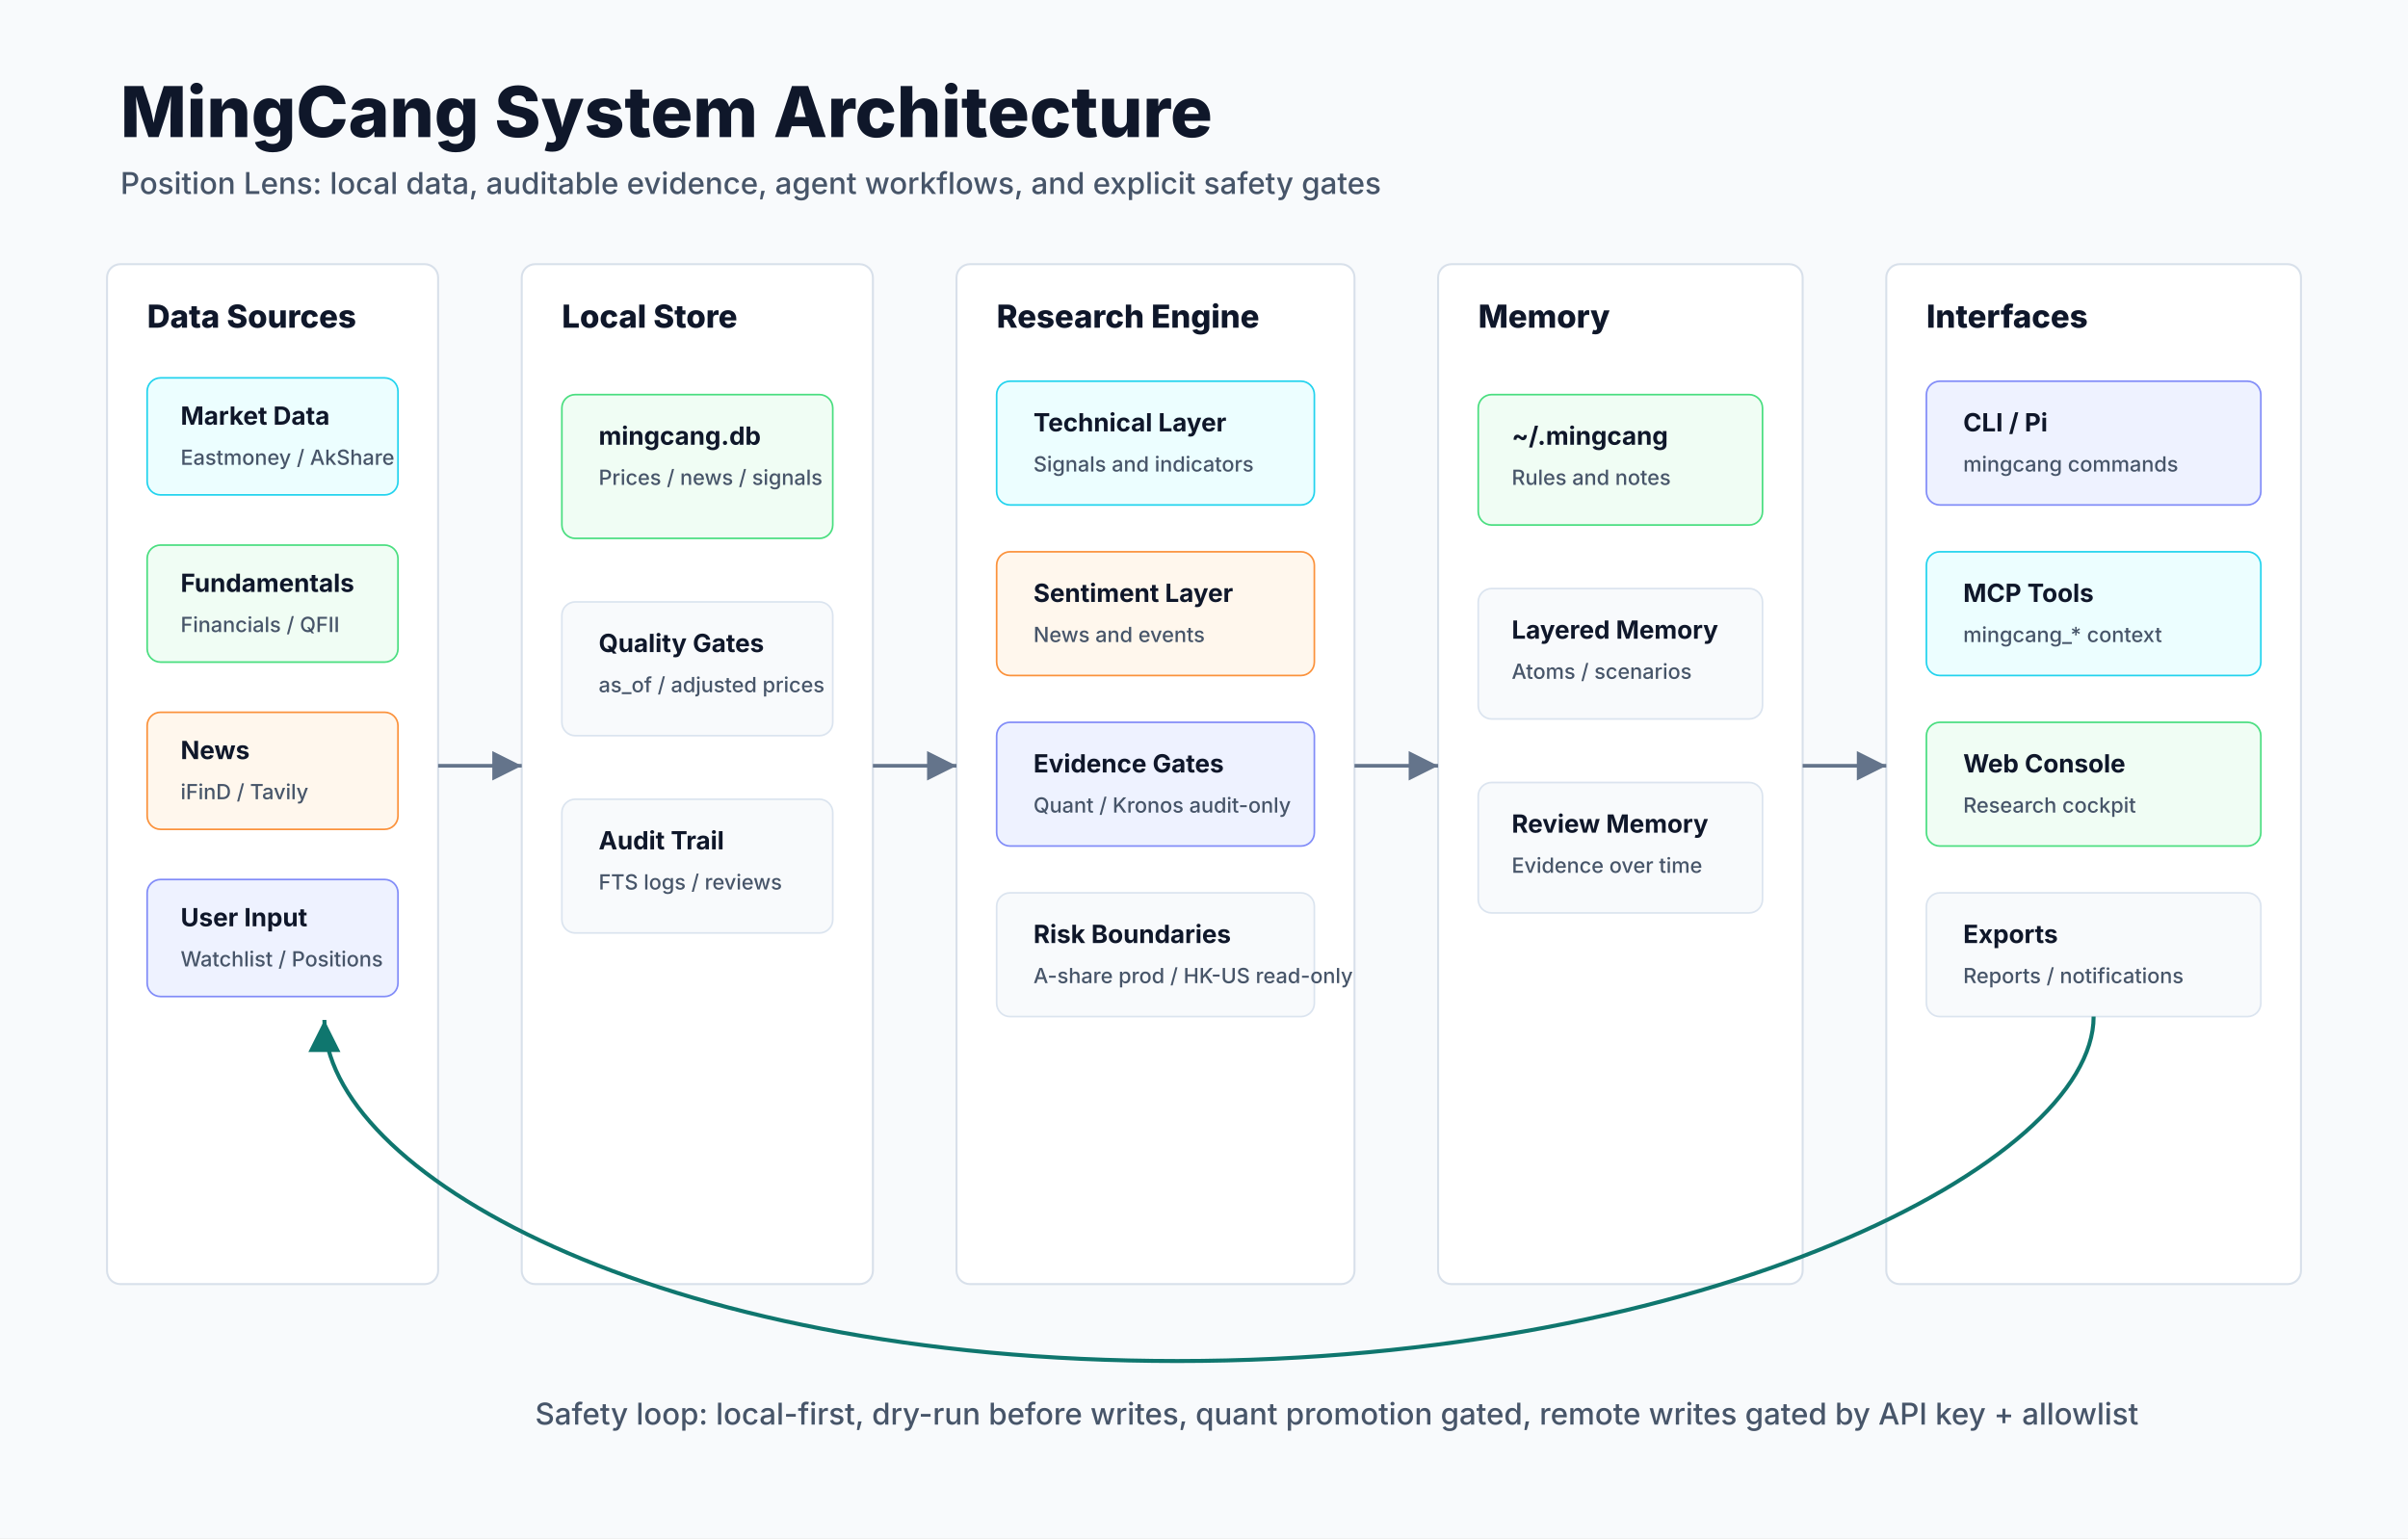
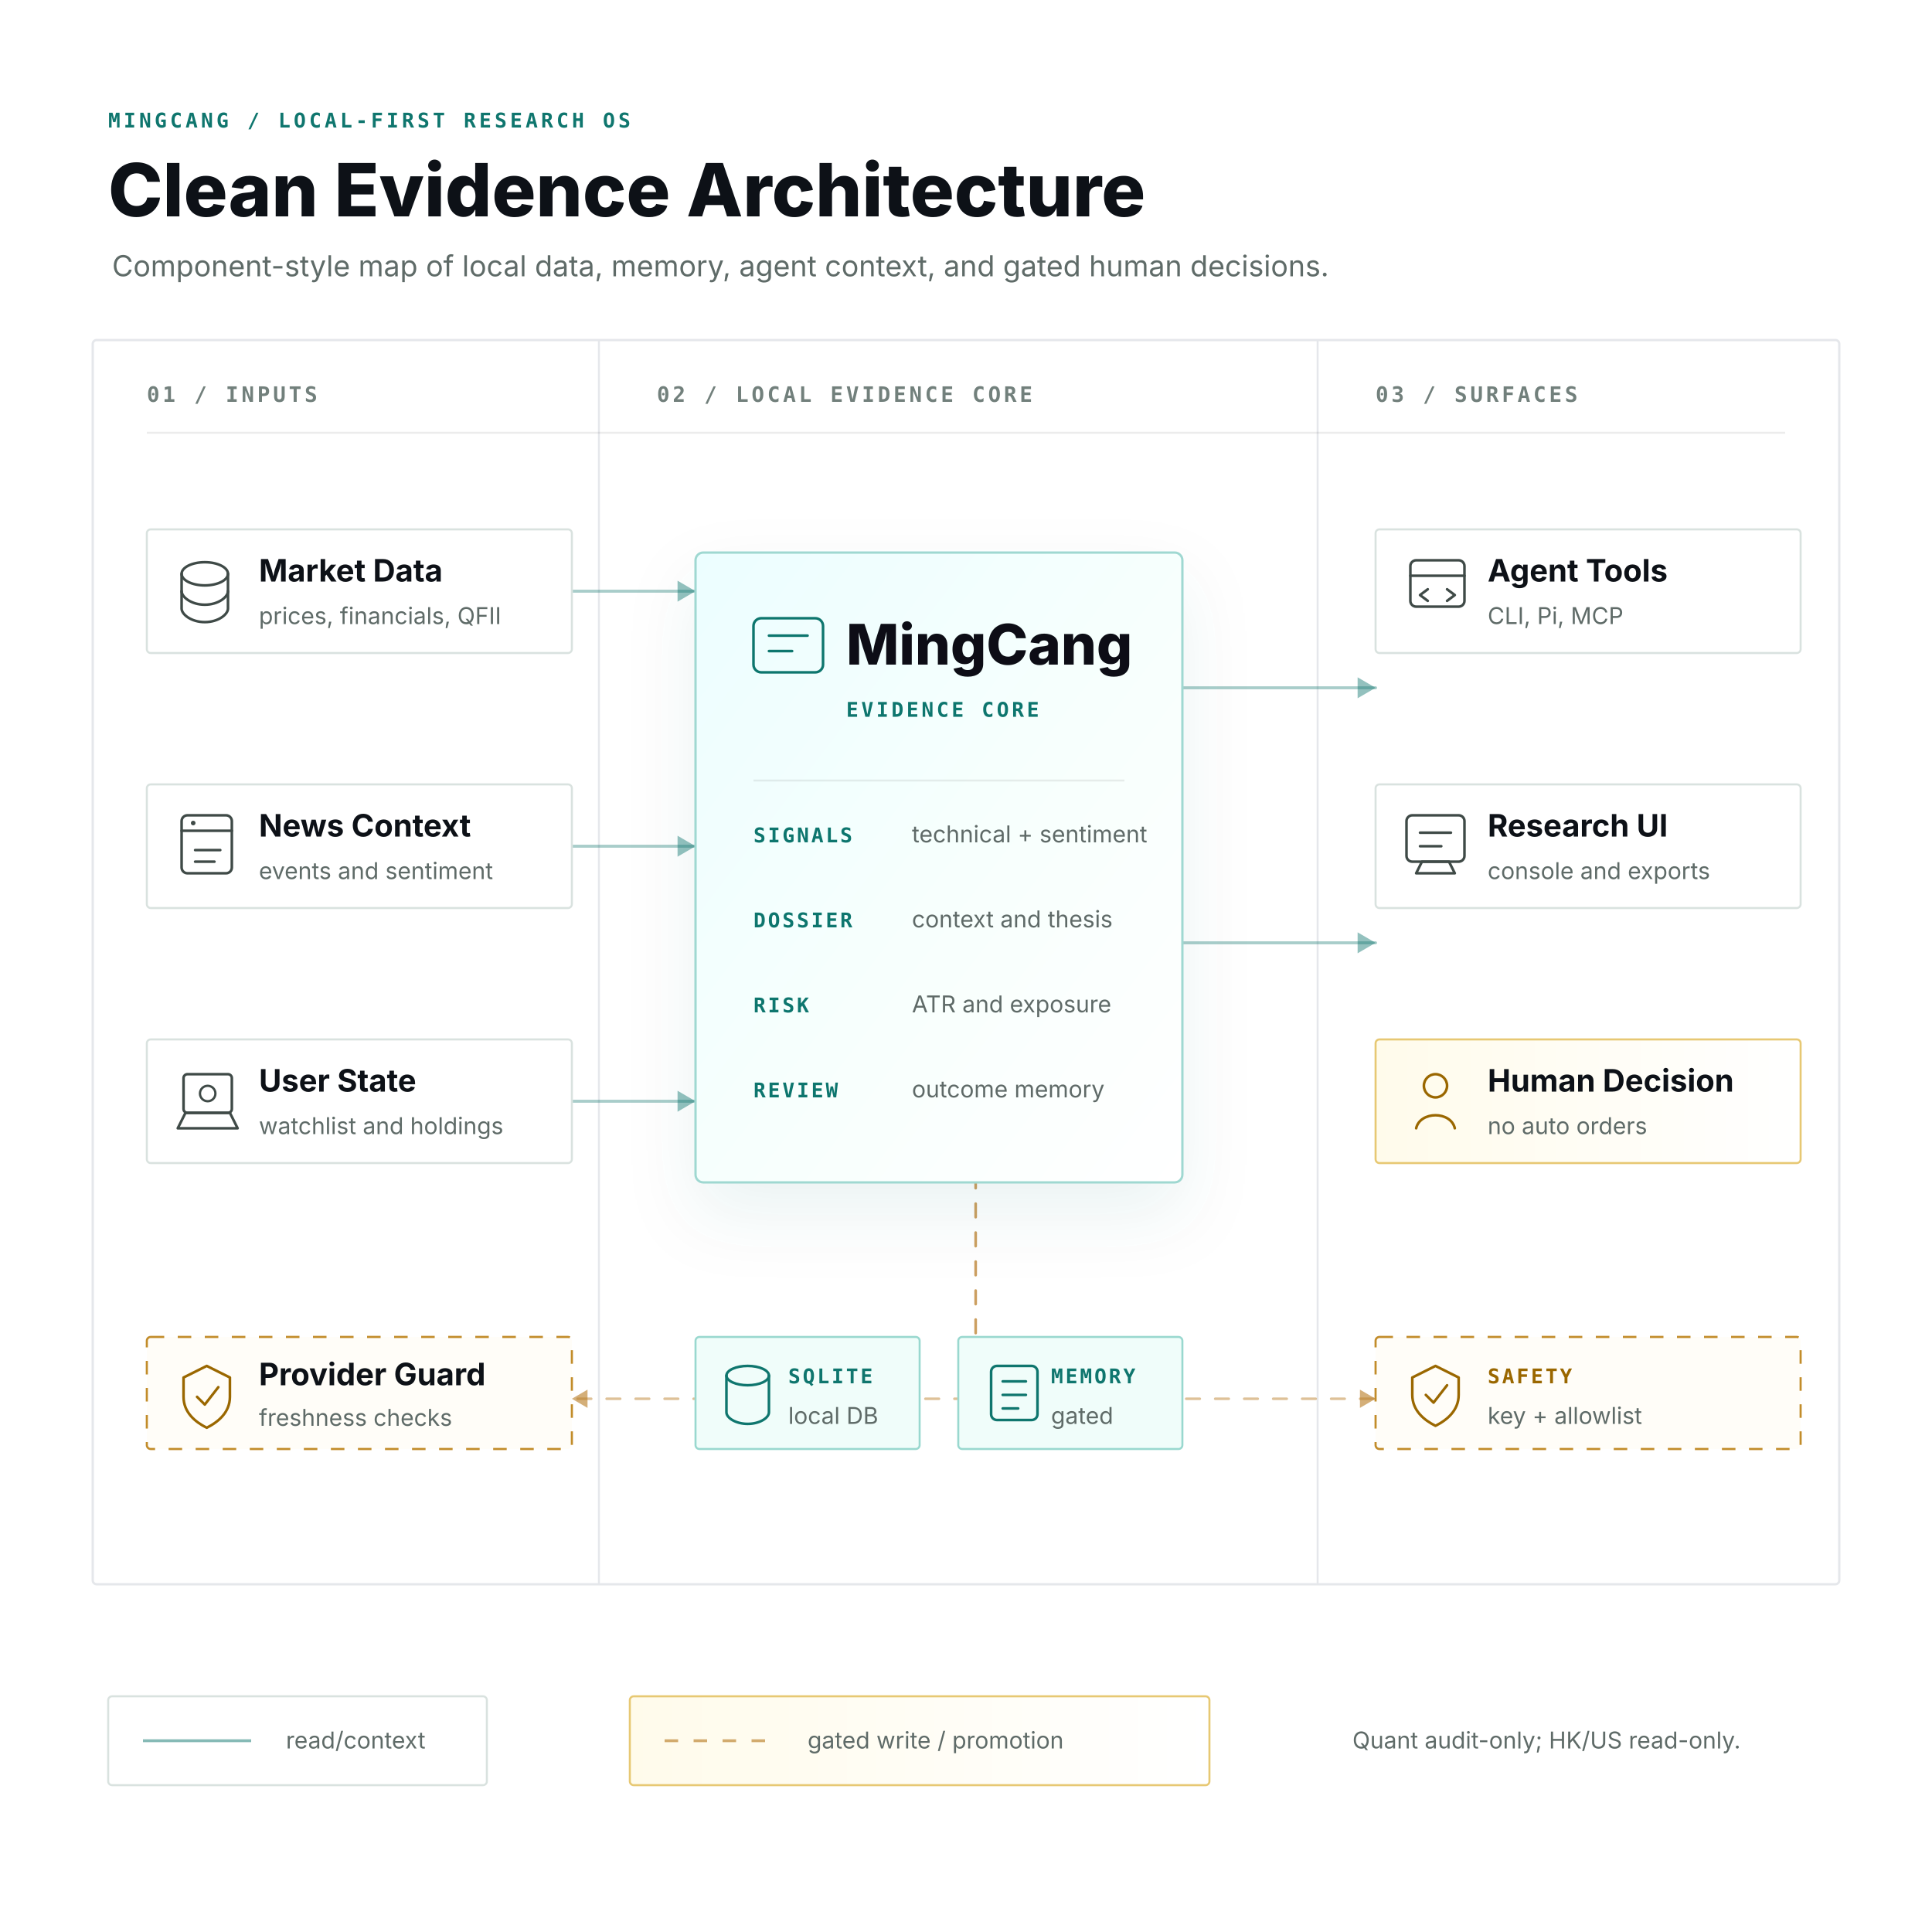
- <svg xmlns="http://www.w3.org/2000/svg" width="1440" height="920" viewBox="0 0 1440 920" role="img" aria-labelledby="title desc">
+ <svg xmlns="http://www.w3.org/2000/svg" width="1000" height="1000" viewBox="0 0 1000 1000" role="img" aria-labelledby="title desc">
  <defs>
+     <linearGradient id="coreFill" x1="0" x2="1" y1="0" y2="1">
+       <stop offset="0" stop-color="#ecfeff" />
+       <stop offset="0.58" stop-color="#f8fffd" />
+       <stop offset="1" stop-color="#ffffff" />
+     </linearGradient>
+     <linearGradient id="warmFill" x1="0" x2="1">
+       <stop offset="0" stop-color="#fffbeb" />
+       <stop offset="1" stop-color="#ffffff" />
+     </linearGradient>
+     <filter id="soft" x="-20%" y="-20%" width="140%" height="140%">
+       <feDropShadow dx="0" dy="16" stdDeviation="18" flood-color="#0f766e" flood-opacity="0.08" />
+     </filter>
+     <marker id="arrow" markerWidth="9" markerHeight="9" refX="7" refY="4.5" orient="auto">
+       <path d="M1 1 L7 4.5 L1 8 Z" fill="#0f766e" opacity="0.45" />
+     </marker>
+     <marker id="arrowWarm" markerWidth="9" markerHeight="9" refX="7" refY="4.5" orient="auto">
+       <path d="M1 1 L7 4.5 L1 8 Z" fill="#b7791f" opacity="0.60" />
+     </marker>
    <style>
-       .bg { fill: #f8fafc; }
-       .title { font: 800 42px -apple-system, BlinkMacSystemFont, "Segoe UI", sans-serif; fill: #0f172a; letter-spacing: 0; }
-       .subtitle { font: 500 18px -apple-system, BlinkMacSystemFont, "Segoe UI", sans-serif; fill: #475569; letter-spacing: 0; }
-       .lane { fill: #ffffff; stroke: #d8e0ea; stroke-width: 1.2; }
-       .laneTitle { font: 800 19px -apple-system, BlinkMacSystemFont, "Segoe UI", sans-serif; fill: #0f172a; letter-spacing: 0; }
-       .label { font: 720 15px -apple-system, BlinkMacSystemFont, "Segoe UI", sans-serif; fill: #0f172a; letter-spacing: 0; }
-       .small { font: 500 12.5px -apple-system, BlinkMacSystemFont, "Segoe UI", sans-serif; fill: #475569; letter-spacing: 0; }
-       .card { fill: #f8fafc; stroke: #dbe4ef; stroke-width: 1; }
-       .accent1 { fill: #ecfeff; stroke: #22d3ee; }
-       .accent2 { fill: #f0fdf4; stroke: #4ade80; }
-       .accent3 { fill: #fff7ed; stroke: #fb923c; }
-       .accent4 { fill: #eef2ff; stroke: #818cf8; }
-       .line { stroke: #64748b; stroke-width: 2.2; fill: none; marker-end: url(#arrow); }
-       .safe { stroke: #0f766e; stroke-width: 2.4; fill: none; marker-end: url(#arrowSafe); }
+       .bg { fill: #ffffff; }
+       .frame { fill: #ffffff; stroke: #e5e7eb; stroke-width: 1.2; }
+       .sectionLine { stroke: #e5e7eb; stroke-width: 1; }
+       .hair { stroke: #0d1117; stroke-opacity: 0.08; stroke-width: 1; }
+       .trace { fill: none; stroke: #0f766e; stroke-opacity: 0.36; stroke-width: 1.55; stroke-linecap: round; marker-end: url(#arrow); }
+       .traceWarm { fill: none; stroke: #b7791f; stroke-opacity: 0.46; stroke-width: 1.35; stroke-linecap: round; stroke-dasharray: 7 8; marker-end: url(#arrowWarm); }
+       .kicker { font: 650 10.5px ui-monospace, SFMono-Regular, Menlo, Monaco, Consolas, monospace; fill: #0f766e; letter-spacing: 0.16em; }
+       .title { font: 760 38px ui-sans-serif, -apple-system, BlinkMacSystemFont, "Segoe UI", sans-serif; fill: #0d1117; letter-spacing: 0; }
+       .subtitle { font: 430 15px ui-sans-serif, -apple-system, BlinkMacSystemFont, "Segoe UI", sans-serif; fill: #5f6b68; letter-spacing: 0; }
+       .column { font: 700 11px ui-monospace, SFMono-Regular, Menlo, Monaco, Consolas, monospace; fill: #72807c; letter-spacing: 0.14em; }
+       .label { font: 730 16px ui-sans-serif, -apple-system, BlinkMacSystemFont, "Segoe UI", sans-serif; fill: #0d1117; letter-spacing: 0; }
+       .small { font: 430 12px ui-sans-serif, -apple-system, BlinkMacSystemFont, "Segoe UI", sans-serif; fill: #5f6b68; letter-spacing: 0; }
+       .micro { font: 650 10.5px ui-monospace, SFMono-Regular, Menlo, Monaco, Consolas, monospace; fill: #0f766e; letter-spacing: 0.11em; }
+       .microWarm { font: 650 10.5px ui-monospace, SFMono-Regular, Menlo, Monaco, Consolas, monospace; fill: #9a6700; letter-spacing: 0.11em; }
+       .node { fill: #ffffff; stroke: #d9e2df; stroke-width: 1.05; }
+       .nodeTeal { fill: #f0fdfa; stroke: #99d8cf; stroke-width: 1.05; }
+       .nodeWarm { fill: url(#warmFill); stroke: #e7c873; stroke-width: 1.05; }
+       .nodeDashed { fill: #fffdf8; stroke: #c28c2a; stroke-width: 1.1; stroke-dasharray: 7 7; }
+       .iconStroke { fill: none; stroke: #3f4a47; stroke-width: 1.35; stroke-linecap: round; stroke-linejoin: round; }
+       .iconTeal { fill: none; stroke: #0f766e; stroke-width: 1.35; stroke-linecap: round; stroke-linejoin: round; }
+       .iconWarm { fill: none; stroke: #9a6700; stroke-width: 1.35; stroke-linecap: round; stroke-linejoin: round; }
+       .corePanel { fill: url(#coreFill); stroke: #9fd8d1; stroke-width: 1.2; }
+       .coreTitle { font: 780 29px ui-sans-serif, -apple-system, BlinkMacSystemFont, "Segoe UI", sans-serif; fill: #0d1117; letter-spacing: 0; }
+       .coreSub { font: 650 10.5px ui-monospace, SFMono-Regular, Menlo, Monaco, Consolas, monospace; fill: #0f766e; letter-spacing: 0.14em; }
    </style>
-     <marker id="arrow" markerWidth="12" markerHeight="12" refX="10" refY="6" orient="auto">
-       <path d="M2 2 L10 6 L2 10 Z" fill="#64748b" />
-     </marker>
-     <marker id="arrowSafe" markerWidth="12" markerHeight="12" refX="10" refY="6" orient="auto">
-       <path d="M2 2 L10 6 L2 10 Z" fill="#0f766e" />
-     </marker>
  </defs>
-   <rect class="bg" width="1440" height="920" />
-   <text class="title" x="72" y="82">MingCang System Architecture</text>
-   <text class="subtitle" x="72" y="116">Position Lens: local data, auditable evidence, agent workflows, and explicit safety gates</text>
-   <rect class="lane" x="64" y="158" width="198" height="610" rx="8" />
-   <text class="laneTitle" x="88" y="196">Data Sources</text>
-   <rect class="card accent1" x="88" y="226" width="150" height="70" rx="8" />
-   <text class="label" x="108" y="254">Market Data</text>
-   <text class="small" x="108" y="278">Eastmoney / AkShare</text>
-   <rect class="card accent2" x="88" y="326" width="150" height="70" rx="8" />
-   <text class="label" x="108" y="354">Fundamentals</text>
-   <text class="small" x="108" y="378">Financials / QFII</text>
-   <rect class="card accent3" x="88" y="426" width="150" height="70" rx="8" />
-   <text class="label" x="108" y="454">News</text>
-   <text class="small" x="108" y="478">iFinD / Tavily</text>
-   <rect class="card accent4" x="88" y="526" width="150" height="70" rx="8" />
-   <text class="label" x="108" y="554">User Input</text>
-   <text class="small" x="108" y="578">Watchlist / Positions</text>
-   <rect class="lane" x="312" y="158" width="210" height="610" rx="8" />
-   <text class="laneTitle" x="336" y="196">Local Store</text>
-   <rect class="card accent2" x="336" y="236" width="162" height="86" rx="8" />
-   <text class="label" x="358" y="266">mingcang.db</text>
-   <text class="small" x="358" y="290">Prices / news / signals</text>
-   <rect class="card" x="336" y="360" width="162" height="80" rx="8" />
-   <text class="label" x="358" y="390">Quality Gates</text>
-   <text class="small" x="358" y="414">as_of / adjusted prices</text>
-   <rect class="card" x="336" y="478" width="162" height="80" rx="8" />
-   <text class="label" x="358" y="508">Audit Trail</text>
-   <text class="small" x="358" y="532">FTS logs / reviews</text>
-   <rect class="lane" x="572" y="158" width="238" height="610" rx="8" />
-   <text class="laneTitle" x="596" y="196">Research Engine</text>
-   <rect class="card accent1" x="596" y="228" width="190" height="74" rx="8" />
-   <text class="label" x="618" y="258">Technical Layer</text>
-   <text class="small" x="618" y="282">Signals and indicators</text>
-   <rect class="card accent3" x="596" y="330" width="190" height="74" rx="8" />
-   <text class="label" x="618" y="360">Sentiment Layer</text>
-   <text class="small" x="618" y="384">News and events</text>
-   <rect class="card accent4" x="596" y="432" width="190" height="74" rx="8" />
-   <text class="label" x="618" y="462">Evidence Gates</text>
-   <text class="small" x="618" y="486">Quant / Kronos audit-only</text>
-   <rect class="card" x="596" y="534" width="190" height="74" rx="8" />
-   <text class="label" x="618" y="564">Risk Boundaries</text>
-   <text class="small" x="618" y="588">A-share prod / HK-US read-only</text>
-   <rect class="lane" x="860" y="158" width="218" height="610" rx="8" />
-   <text class="laneTitle" x="884" y="196">Memory</text>
-   <rect class="card accent2" x="884" y="236" width="170" height="78" rx="8" />
-   <text class="label" x="904" y="266">~/.mingcang</text>
-   <text class="small" x="904" y="290">Rules and notes</text>
-   <rect class="card" x="884" y="352" width="170" height="78" rx="8" />
-   <text class="label" x="904" y="382">Layered Memory</text>
-   <text class="small" x="904" y="406">Atoms / scenarios</text>
-   <rect class="card" x="884" y="468" width="170" height="78" rx="8" />
-   <text class="label" x="904" y="498">Review Memory</text>
-   <text class="small" x="904" y="522">Evidence over time</text>
-   <rect class="lane" x="1128" y="158" width="248" height="610" rx="8" />
-   <text class="laneTitle" x="1152" y="196">Interfaces</text>
-   <rect class="card accent4" x="1152" y="228" width="200" height="74" rx="8" />
-   <text class="label" x="1174" y="258">CLI / Pi</text>
-   <text class="small" x="1174" y="282">mingcang commands</text>
-   <rect class="card accent1" x="1152" y="330" width="200" height="74" rx="8" />
-   <text class="label" x="1174" y="360">MCP Tools</text>
-   <text class="small" x="1174" y="384">mingcang_* context</text>
-   <rect class="card accent2" x="1152" y="432" width="200" height="74" rx="8" />
-   <text class="label" x="1174" y="462">Web Console</text>
-   <text class="small" x="1174" y="486">Research cockpit</text>
-   <rect class="card" x="1152" y="534" width="200" height="74" rx="8" />
-   <text class="label" x="1174" y="564">Exports</text>
-   <text class="small" x="1174" y="588">Reports / notifications</text>
-   <path class="line" d="M262 458 H312" />
-   <path class="line" d="M522 458 H572" />
-   <path class="line" d="M810 458 H860" />
-   <path class="line" d="M1078 458 H1128" />
-   <path class="safe" d="M1252 608 C1252 696 1020 814 704 814 C390 814 194 700 194 610" />
-   <text class="subtitle" x="320" y="852">Safety loop: local-first, dry-run before writes, quant promotion gated, remote writes gated by API key + allowlist</text>
+   <rect class="bg" width="1000" height="1000" />
+   <text class="kicker" x="56" y="66">MINGCANG / LOCAL-FIRST RESEARCH OS</text>
+   <text class="title" x="56" y="112">Clean Evidence Architecture</text>
+   <text class="subtitle" x="58" y="143">Component-style map of local data, memory, agent context, and gated human decisions.</text>
+   <rect class="frame" x="48" y="176" width="904" height="644" rx="2" />
+   <line class="sectionLine" x1="310" y1="176" x2="310" y2="820" />
+   <line class="sectionLine" x1="682" y1="176" x2="682" y2="820" />
+   <line class="hair" x1="76" y1="224" x2="924" y2="224" />
+   <text class="column" x="76" y="208">01 / INPUTS</text>
+   <text class="column" x="340" y="208">02 / LOCAL EVIDENCE CORE</text>
+   <text class="column" x="712" y="208">03 / SURFACES</text>
+   <path class="trace" d="M296 306 H360" />
+   <path class="trace" d="M296 438 H360" />
+   <path class="trace" d="M296 570 H360" />
+   <path class="trace" d="M612 356 H712" />
+   <path class="trace" d="M612 488 H712" />
+   <path class="traceWarm" d="M505 518 V724 H712" />
+   <path class="traceWarm" d="M505 518 V724 H296" />
+   <g transform="translate(76 274)">
+     <rect class="node" x="0" y="0" width="220" height="64" rx="2" />
+     <g transform="translate(18 16)">
+       <ellipse class="iconStroke" cx="12" cy="7" rx="12" ry="6" />
+       <path class="iconStroke" d="M0 7 V25 C0 28 5 32 12 32 C19 32 24 28 24 25 V7" />
+       <path class="iconStroke" d="M0 16 C0 19 5 23 12 23 C19 23 24 19 24 16" />
+     </g>
+     <text class="label" x="58" y="27">Market Data</text>
+     <text class="small" x="58" y="49">prices, financials, QFII</text>
+   </g>
+   <g transform="translate(76 406)">
+     <rect class="node" x="0" y="0" width="220" height="64" rx="2" />
+     <g transform="translate(18 16)">
+       <rect class="iconStroke" x="0" y="0" width="26" height="30" rx="3" />
+       <path class="iconStroke" d="M0 8 H26 M7 18 H20 M7 24 H17" />
+       <circle cx="6" cy="4" r="1.2" fill="#3f4a47" />
+     </g>
+     <text class="label" x="58" y="27">News Context</text>
+     <text class="small" x="58" y="49">events and sentiment</text>
+   </g>
+   <g transform="translate(76 538)">
+     <rect class="node" x="0" y="0" width="220" height="64" rx="2" />
+     <g transform="translate(16 18)">
+       <rect class="iconStroke" x="3" y="0" width="25" height="20" rx="2" />
+       <path class="iconStroke" d="M0 28 H31 L27 20 H4 Z" />
+       <circle cx="15.5" cy="10" r="4" fill="none" stroke="#3f4a47" stroke-width="1.2" />
+     </g>
+     <text class="label" x="58" y="27">User State</text>
+     <text class="small" x="58" y="49">watchlist and holdings</text>
+   </g>
+   <g transform="translate(76 692)">
+     <rect class="nodeDashed" x="0" y="0" width="220" height="58" rx="2" />
+     <g transform="translate(18 15)">
+       <path class="iconWarm" d="M13 0 L25 6 V16 C25 24 19 29 13 32 C7 29 1 24 1 16 V6 Z" />
+       <path class="iconWarm" d="M8 16 L12 20 L19 11" />
+     </g>
+     <text class="label" x="58" y="25">Provider Guard</text>
+     <text class="small" x="58" y="46">freshness checks</text>
+   </g>
+   <g transform="translate(360 286)" filter="url(#soft)">
+     <rect class="corePanel" x="0" y="0" width="252" height="326" rx="4" />
+     <g transform="translate(30 34)">
+       <rect class="iconTeal" x="0" y="0" width="36" height="28" rx="4" />
+       <path class="iconTeal" d="M8 9 H28 M8 17 H20" />
+     </g>
+     <text class="coreTitle" x="78" y="58">MingCang</text>
+     <text class="coreSub" x="78" y="85">EVIDENCE CORE</text>
+     <line class="hair" x1="30" y1="118" x2="222" y2="118" />
+     <text class="micro" x="30" y="150">SIGNALS</text>
+     <text class="small" x="112" y="150">technical + sentiment</text>
+     <text class="micro" x="30" y="194">DOSSIER</text>
+     <text class="small" x="112" y="194">context and thesis</text>
+     <text class="micro" x="30" y="238">RISK</text>
+     <text class="small" x="112" y="238">ATR and exposure</text>
+     <text class="micro" x="30" y="282">REVIEW</text>
+     <text class="small" x="112" y="282">outcome memory</text>
+   </g>
+   <g transform="translate(360 692)">
+     <rect class="nodeTeal" x="0" y="0" width="116" height="58" rx="2" />
+     <g transform="translate(16 14)">
+       <ellipse class="iconTeal" cx="11" cy="6" rx="11" ry="5" />
+       <path class="iconTeal" d="M0 6 V25 C0 28 5 31 11 31 C17 31 22 28 22 25 V6" />
+     </g>
+     <text class="micro" x="48" y="24">SQLITE</text>
+     <text class="small" x="48" y="45">local DB</text>
+   </g>
+   <g transform="translate(496 692)">
+     <rect class="nodeTeal" x="0" y="0" width="116" height="58" rx="2" />
+     <g transform="translate(16 14)">
+       <rect class="iconTeal" x="1" y="1" width="24" height="28" rx="3" />
+       <path class="iconTeal" d="M7 9 H19 M7 16 H19 M7 23 H15" />
+     </g>
+     <text class="micro" x="48" y="24">MEMORY</text>
+     <text class="small" x="48" y="45">gated</text>
+   </g>
+   <g transform="translate(712 274)">
+     <rect class="node" x="0" y="0" width="220" height="64" rx="2" />
+     <g transform="translate(18 16)">
+       <rect class="iconStroke" x="0" y="0" width="28" height="24" rx="3" />
+       <path class="iconStroke" d="M0 8 H28 M9 15 L5 18 L9 21 M19 15 L23 18 L19 21" />
+     </g>
+     <text class="label" x="58" y="27">Agent Tools</text>
+     <text class="small" x="58" y="49">CLI, Pi, MCP</text>
+   </g>
+   <g transform="translate(712 406)">
+     <rect class="node" x="0" y="0" width="220" height="64" rx="2" />
+     <g transform="translate(16 16)">
+       <rect class="iconStroke" x="0" y="0" width="30" height="24" rx="3" />
+       <path class="iconStroke" d="M5 30 H25 L22 24 H8 Z M7 9 H23 M7 16 H18" />
+     </g>
+     <text class="label" x="58" y="27">Research UI</text>
+     <text class="small" x="58" y="49">console and exports</text>
+   </g>
+   <g transform="translate(712 538)">
+     <rect class="nodeWarm" x="0" y="0" width="220" height="64" rx="2" />
+     <g transform="translate(18 15)">
+       <circle class="iconWarm" cx="13" cy="9" r="6" />
+       <path class="iconWarm" d="M3 31 C5 22 21 22 23 31" />
+     </g>
+     <text class="label" x="58" y="27">Human Decision</text>
+     <text class="small" x="58" y="49">no auto orders</text>
+   </g>
+   <g transform="translate(712 692)">
+     <rect class="nodeDashed" x="0" y="0" width="220" height="58" rx="2" />
+     <g transform="translate(18 14)">
+       <path class="iconWarm" d="M13 1 L25 7 V16 C25 24 19 29 13 32 C7 29 1 24 1 16 V7 Z" />
+       <path class="iconWarm" d="M8 16 L12 20 L19 11" />
+     </g>
+     <text class="microWarm" x="58" y="24">SAFETY</text>
+     <text class="small" x="58" y="45">key + allowlist</text>
+   </g>
+   <g transform="translate(56 900)">
+     <rect class="node" x="0" y="-22" width="196" height="46" rx="2" />
+     <line x1="18" y1="1" x2="74" y2="1" stroke="#0f766e" stroke-opacity="0.50" stroke-width="1.5" />
+     <text class="small" x="92" y="5">read/context</text>
+     <rect class="nodeWarm" x="270" y="-22" width="300" height="46" rx="2" />
+     <line x1="288" y1="1" x2="344" y2="1" stroke="#b7791f" stroke-opacity="0.62" stroke-width="1.5" stroke-dasharray="7 8" />
+     <text class="small" x="362" y="5">gated write / promotion</text>
+     <text class="small" x="644" y="5">Quant audit-only; HK/US read-only.</text>
+   </g>
</svg>
